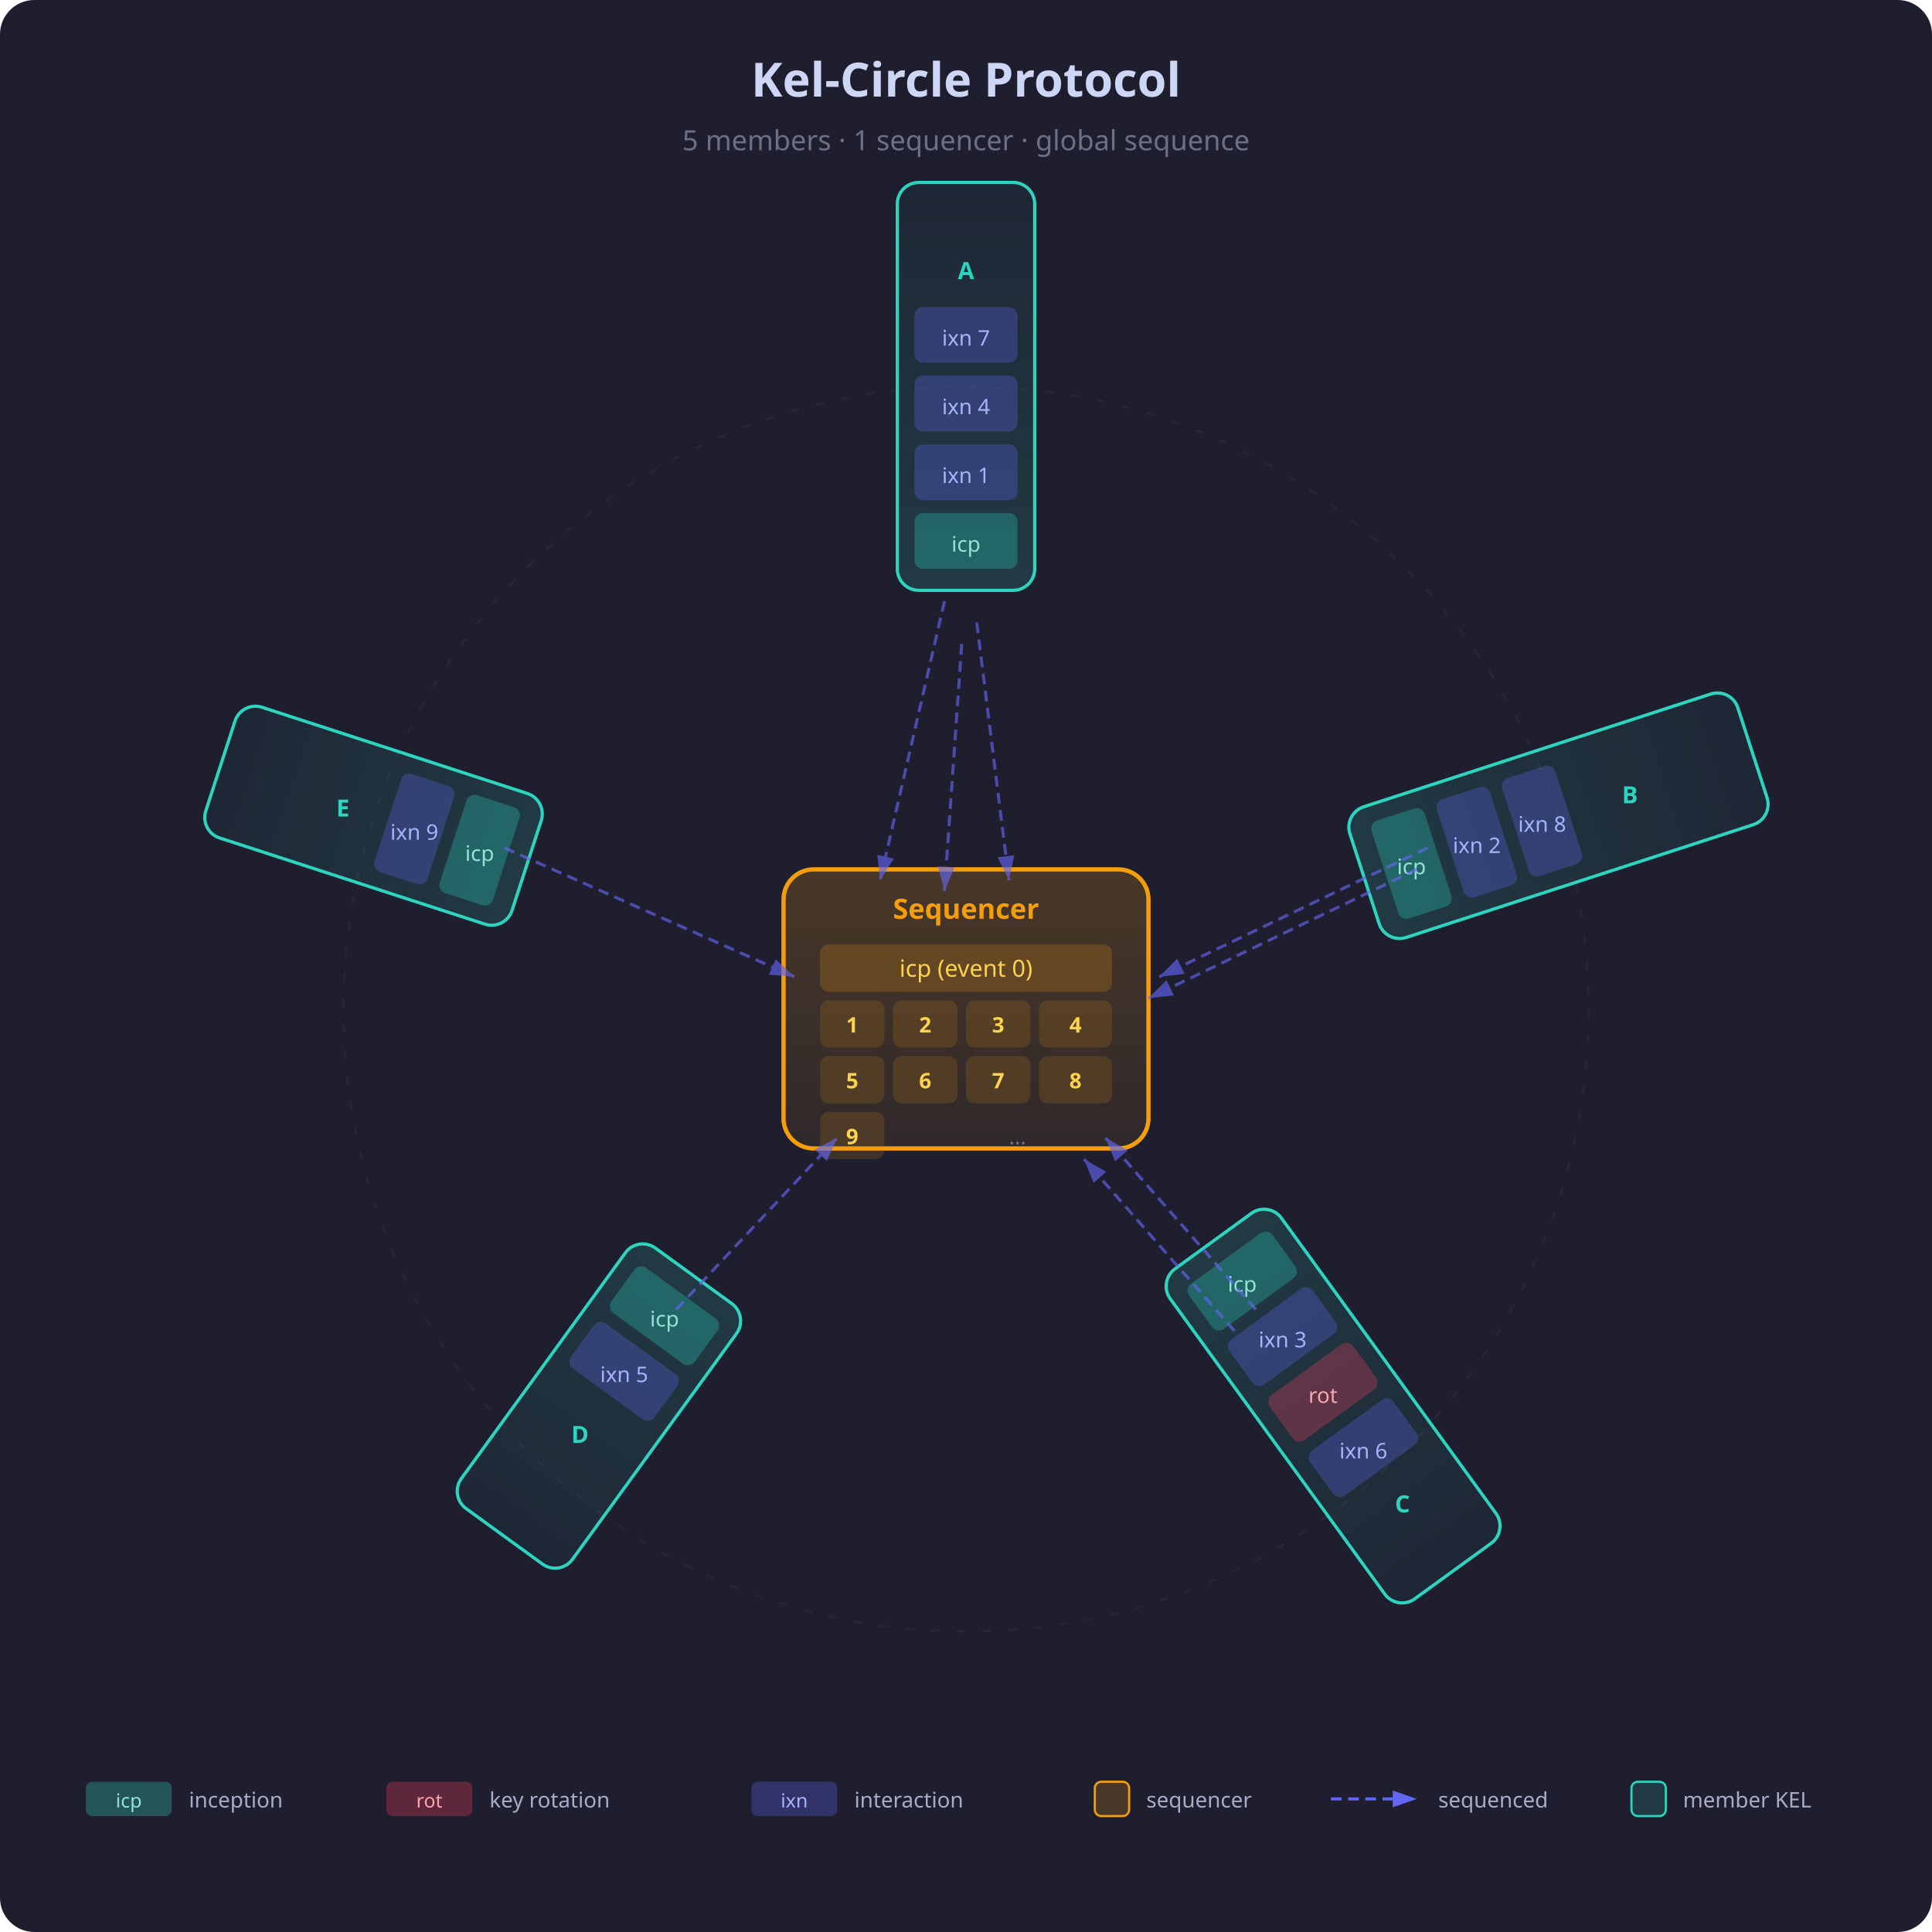
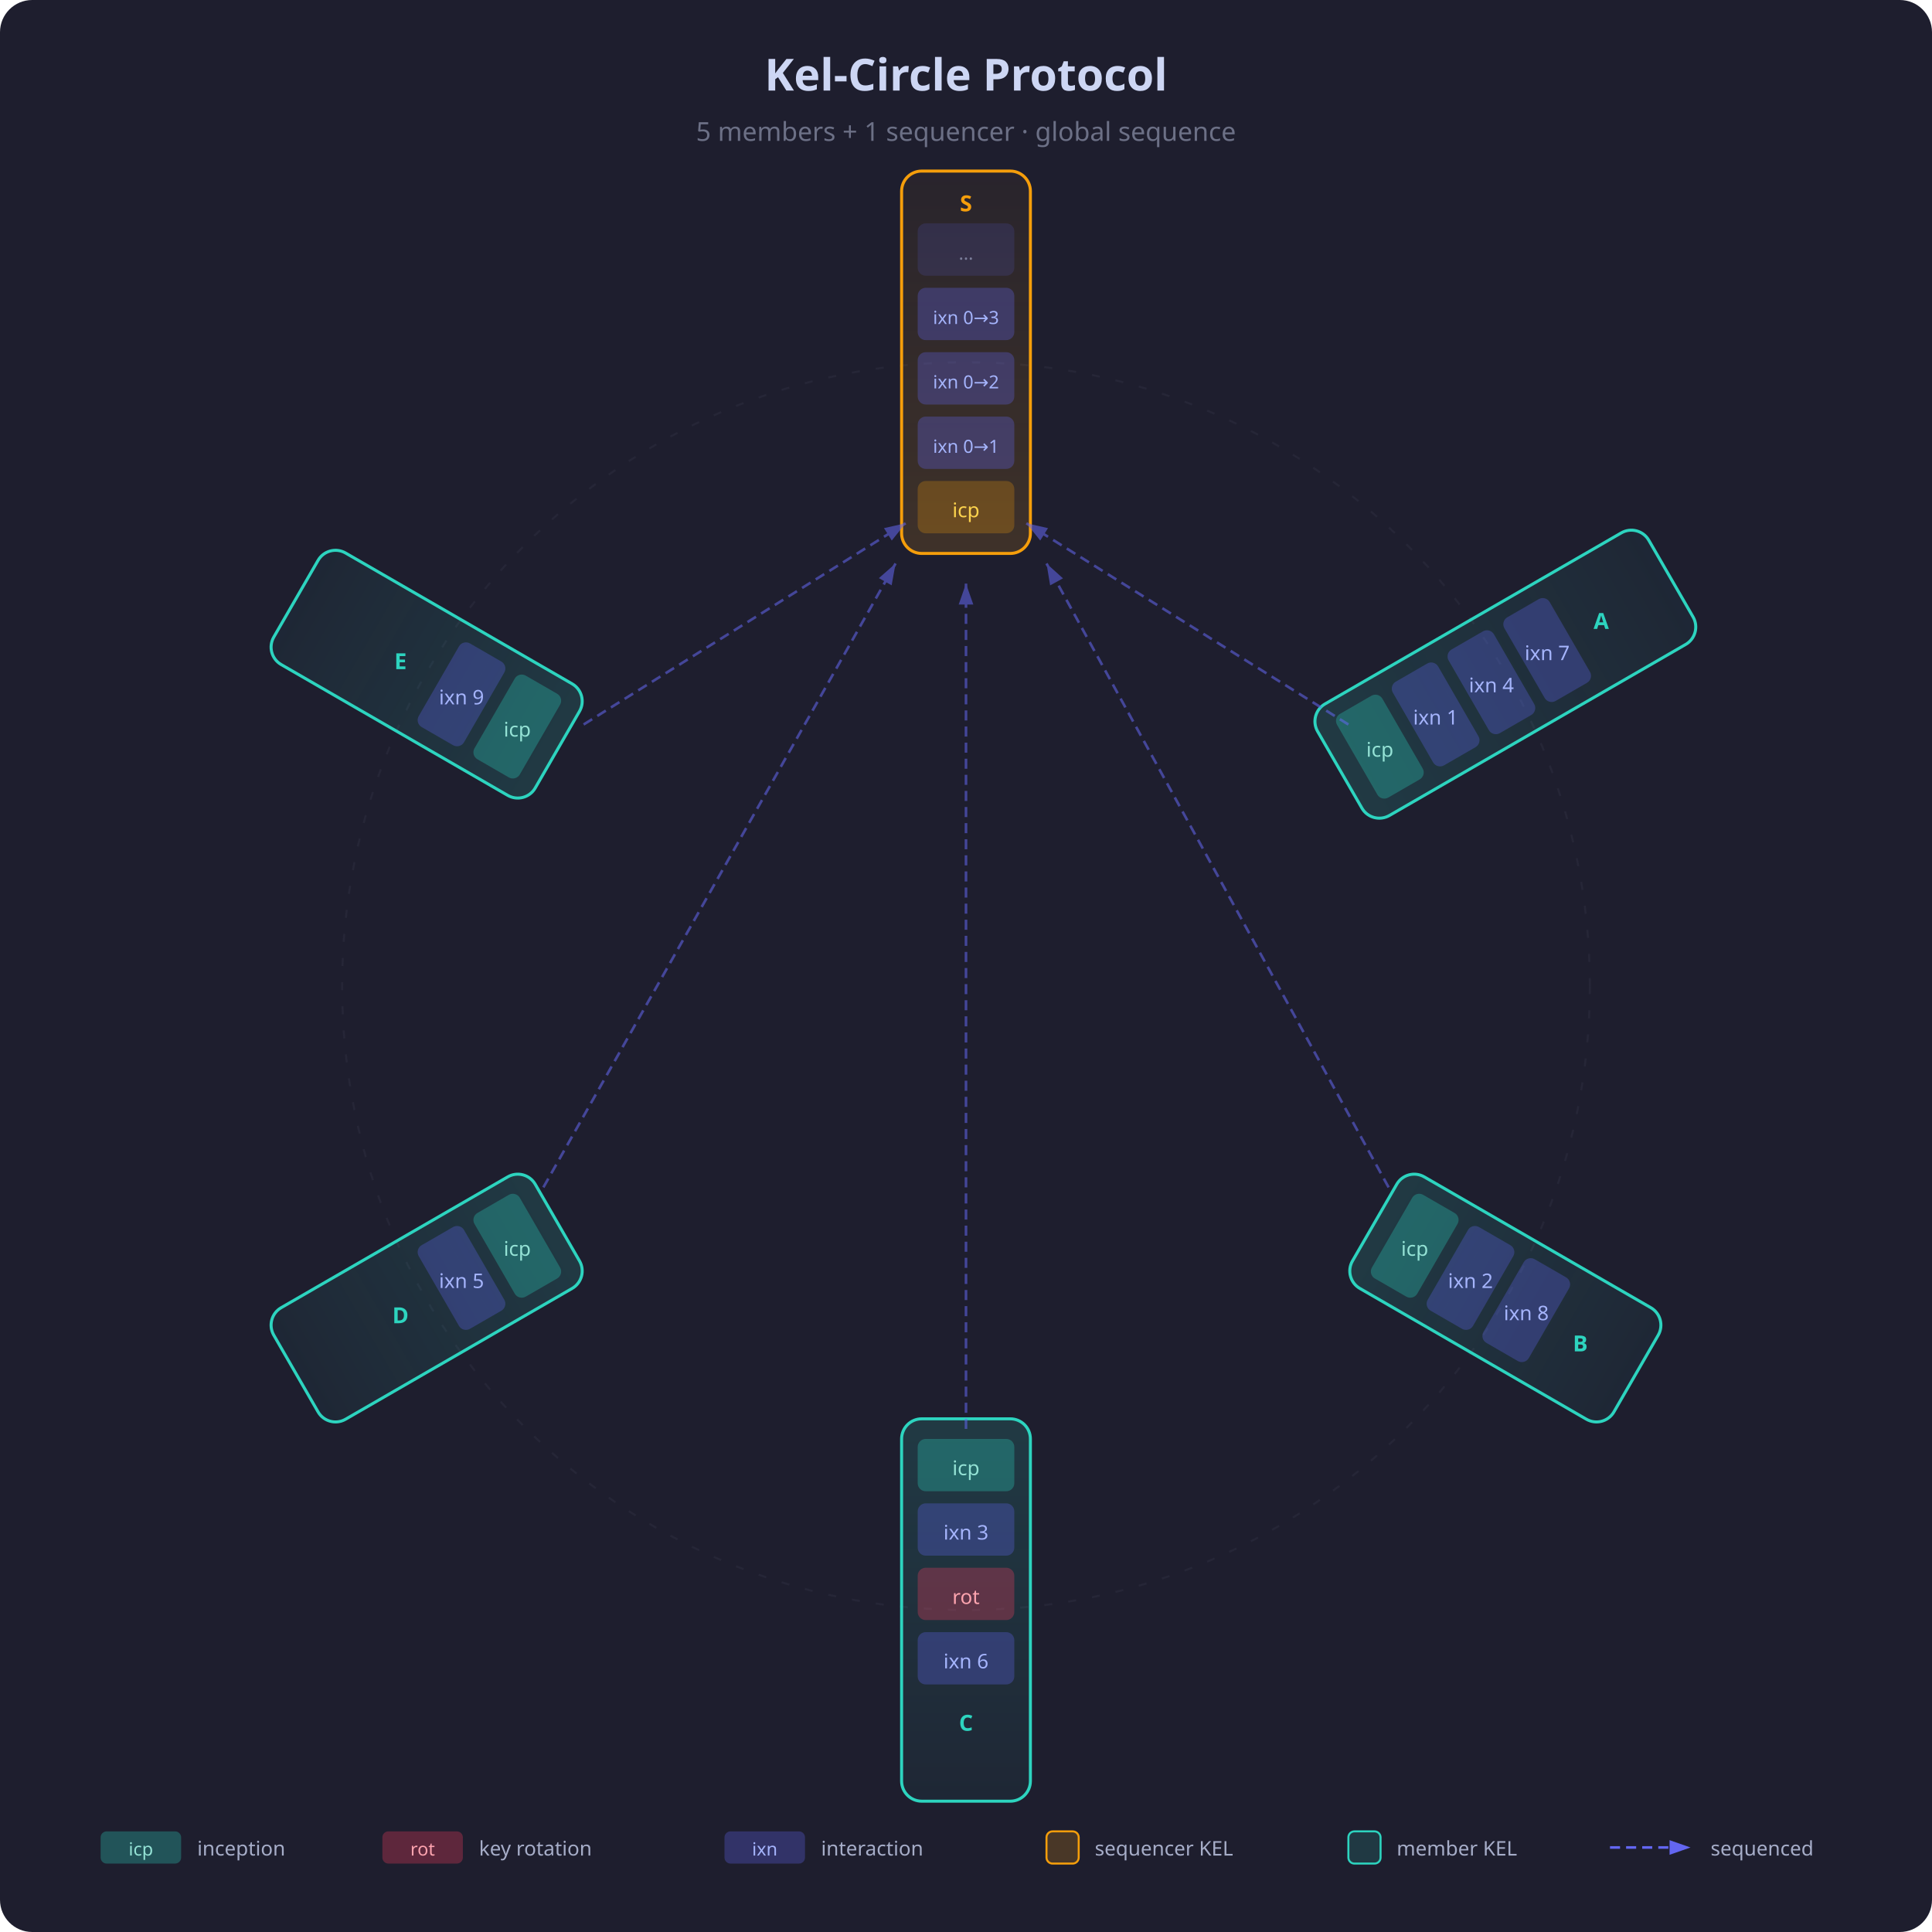
- <svg xmlns="http://www.w3.org/2000/svg" viewBox="0 0 900 900" font-family="'Segoe UI', system-ui, sans-serif">
+ <svg xmlns="http://www.w3.org/2000/svg" viewBox="0 0 960 960" font-family="'Segoe UI', system-ui, sans-serif">
  <defs>
    <linearGradient id="kelGrad" x1="0%" y1="0%" x2="0%" y2="100%">
      <stop offset="0%" stop-color="#2dd4bf" stop-opacity="0.15" />
      <stop offset="100%" stop-color="#2dd4bf" stop-opacity="0.05" />
    </linearGradient>
    <linearGradient id="seqGrad" x1="0%" y1="0%" x2="0%" y2="100%">
-       <stop offset="0%" stop-color="#f59e0b" stop-opacity="0.2" />
-       <stop offset="100%" stop-color="#f59e0b" stop-opacity="0.08" />
+       <stop offset="0%" stop-color="#f59e0b" stop-opacity="0.15" />
+       <stop offset="100%" stop-color="#f59e0b" stop-opacity="0.05" />
    </linearGradient>
    <marker id="arrow" viewBox="0 0 10 7" refX="10" refY="3.5" markerWidth="8" markerHeight="6" orient="auto-start-reverse">
      <polygon points="0 0, 10 3.5, 0 7" fill="#6366f1" />
    </marker>
  </defs>
-   <rect width="900" height="900" fill="#1e1e2e" rx="16" />
-   <text x="450" y="45" text-anchor="middle" fill="#cdd6f4" font-size="22" font-weight="600">Kel-Circle Protocol</text>
-   <text x="450" y="70" text-anchor="middle" fill="#6c7086" font-size="13">5 members · 1 sequencer · global sequence</text>
-   <circle cx="450" cy="470" r="290" fill="none" stroke="#313244" stroke-width="1" stroke-dasharray="4,8" opacity="0.4" />
-   <g transform="translate(450,180) rotate(180)">
+   <rect width="960" height="960" fill="#1e1e2e" rx="16" />
+   <text x="480" y="45" text-anchor="middle" fill="#cdd6f4" font-size="22" font-weight="600">Kel-Circle Protocol</text>
+   <text x="480" y="70" text-anchor="middle" fill="#6c7086" font-size="13">5 members + 1 sequencer · global sequence</text>
+   <circle cx="480" cy="490" r="310" fill="none" stroke="#313244" stroke-width="1" stroke-dasharray="4,8" opacity="0.4" />
+   <g transform="translate(480,180) rotate(180)">
+     <rect x="-32" y="-95" width="64" height="190" rx="10" fill="url(#seqGrad)" stroke="#f59e0b" stroke-width="1.5" />
+     <rect x="-24" y="-85" width="48" height="26" rx="4" fill="#f59e0b" fill-opacity="0.25" />
+     <text x="0" y="-67" text-anchor="middle" fill="#fcd34d" font-size="10" transform="rotate(180,0,-72)">icp</text>
+     <rect x="-24" y="-53" width="48" height="26" rx="4" fill="#6366f1" fill-opacity="0.3" />
+     <text x="0" y="-35" text-anchor="middle" fill="#a5b4fc" font-size="9" transform="rotate(180,0,-40)">ixn 0→1</text>
+     <rect x="-24" y="-21" width="48" height="26" rx="4" fill="#6366f1" fill-opacity="0.3" />
+     <text x="0" y="-3" text-anchor="middle" fill="#a5b4fc" font-size="9" transform="rotate(180,0,-8)">ixn 0→2</text>
+     <rect x="-24" y="11" width="48" height="26" rx="4" fill="#6366f1" fill-opacity="0.3" />
+     <text x="0" y="29" text-anchor="middle" fill="#a5b4fc" font-size="9" transform="rotate(180,0,24)">ixn 0→3</text>
+     <rect x="-24" y="43" width="48" height="26" rx="4" fill="#6366f1" fill-opacity="0.15" />
+     <text x="0" y="61" text-anchor="middle" fill="#7c7f9b" font-size="9" transform="rotate(180,0,56)">...</text>
+     <text x="0" y="85" text-anchor="middle" fill="#f59e0b" font-size="11" font-weight="700" transform="rotate(180,0,80)">S</text>
+   </g>
+   <g transform="translate(748,335) rotate(240)">
    <rect x="-32" y="-95" width="64" height="190" rx="10" fill="url(#kelGrad)" stroke="#2dd4bf" stroke-width="1.5" />
    <rect x="-24" y="-85" width="48" height="26" rx="4" fill="#2dd4bf" fill-opacity="0.3" />
-     <text x="0" y="-67" text-anchor="middle" fill="#94e2d5" font-size="10" transform="rotate(180,0,-72)">icp</text>
+     <text x="0" y="-67" text-anchor="middle" fill="#94e2d5" font-size="10" transform="rotate(120,0,-72)">icp</text>
    <rect x="-24" y="-53" width="48" height="26" rx="4" fill="#6366f1" fill-opacity="0.3" />
-     <text x="0" y="-35" text-anchor="middle" fill="#a5b4fc" font-size="10" transform="rotate(180,0,-40)">ixn 1</text>
+     <text x="0" y="-35" text-anchor="middle" fill="#a5b4fc" font-size="10" transform="rotate(120,0,-40)">ixn 1</text>
    <rect x="-24" y="-21" width="48" height="26" rx="4" fill="#6366f1" fill-opacity="0.3" />
-     <text x="0" y="-3" text-anchor="middle" fill="#a5b4fc" font-size="10" transform="rotate(180,0,-8)">ixn 4</text>
+     <text x="0" y="-3" text-anchor="middle" fill="#a5b4fc" font-size="10" transform="rotate(120,0,-8)">ixn 4</text>
    <rect x="-24" y="11" width="48" height="26" rx="4" fill="#6366f1" fill-opacity="0.3" />
-     <text x="0" y="29" text-anchor="middle" fill="#a5b4fc" font-size="10" transform="rotate(180,0,24)">ixn 7</text>
-     <text x="0" y="60" text-anchor="middle" fill="#2dd4bf" font-size="11" font-weight="600" transform="rotate(180,0,55)">A</text>
+     <text x="0" y="29" text-anchor="middle" fill="#a5b4fc" font-size="10" transform="rotate(120,0,24)">ixn 7</text>
+     <text x="0" y="60" text-anchor="middle" fill="#2dd4bf" font-size="11" font-weight="600" transform="rotate(120,0,55)">A</text>
  </g>
-   <g transform="translate(726,380) rotate(252)">
+   <g transform="translate(748,645) rotate(300)">
+     <rect x="-32" y="-75" width="64" height="150" rx="10" fill="url(#kelGrad)" stroke="#2dd4bf" stroke-width="1.5" />
+     <rect x="-24" y="-65" width="48" height="26" rx="4" fill="#2dd4bf" fill-opacity="0.3" />
+     <text x="0" y="-47" text-anchor="middle" fill="#94e2d5" font-size="10" transform="rotate(60,0,-52)">icp</text>
+     <rect x="-24" y="-33" width="48" height="26" rx="4" fill="#6366f1" fill-opacity="0.3" />
+     <text x="0" y="-15" text-anchor="middle" fill="#a5b4fc" font-size="10" transform="rotate(60,0,-20)">ixn 2</text>
+     <rect x="-24" y="-1" width="48" height="26" rx="4" fill="#6366f1" fill-opacity="0.3" />
+     <text x="0" y="17" text-anchor="middle" fill="#a5b4fc" font-size="10" transform="rotate(60,0,12)">ixn 8</text>
+     <text x="0" y="48" text-anchor="middle" fill="#2dd4bf" font-size="11" font-weight="600" transform="rotate(60,0,43)">B</text>
+   </g>
+   <g transform="translate(480,800) rotate(0)">
    <rect x="-32" y="-95" width="64" height="190" rx="10" fill="url(#kelGrad)" stroke="#2dd4bf" stroke-width="1.5" />
    <rect x="-24" y="-85" width="48" height="26" rx="4" fill="#2dd4bf" fill-opacity="0.3" />
-     <text x="0" y="-67" text-anchor="middle" fill="#94e2d5" font-size="10" transform="rotate(108,0,-72)">icp</text>
+     <text x="0" y="-67" text-anchor="middle" fill="#94e2d5" font-size="10">icp</text>
    <rect x="-24" y="-53" width="48" height="26" rx="4" fill="#6366f1" fill-opacity="0.3" />
-     <text x="0" y="-35" text-anchor="middle" fill="#a5b4fc" font-size="10" transform="rotate(108,0,-40)">ixn 2</text>
-     <rect x="-24" y="-21" width="48" height="26" rx="4" fill="#6366f1" fill-opacity="0.3" />
-     <text x="0" y="-3" text-anchor="middle" fill="#a5b4fc" font-size="10" transform="rotate(108,0,-8)">ixn 8</text>
-     <text x="0" y="40" text-anchor="middle" fill="#2dd4bf" font-size="11" font-weight="600" transform="rotate(108,0,35)">B</text>
+     <text x="0" y="-35" text-anchor="middle" fill="#a5b4fc" font-size="10">ixn 3</text>
+     <rect x="-24" y="-21" width="48" height="26" rx="4" fill="#f43f5e" fill-opacity="0.3" />
+     <text x="0" y="-3" text-anchor="middle" fill="#fda4af" font-size="10">rot</text>
+     <rect x="-24" y="11" width="48" height="26" rx="4" fill="#6366f1" fill-opacity="0.3" />
+     <text x="0" y="29" text-anchor="middle" fill="#a5b4fc" font-size="10">ixn 6</text>
+     <text x="0" y="60" text-anchor="middle" fill="#2dd4bf" font-size="11" font-weight="600">C</text>
  </g>
-   <g transform="translate(621,655) rotate(324)">
-     <rect x="-32" y="-95" width="64" height="190" rx="10" fill="url(#kelGrad)" stroke="#2dd4bf" stroke-width="1.5" />
-     <rect x="-24" y="-85" width="48" height="26" rx="4" fill="#2dd4bf" fill-opacity="0.3" />
-     <text x="0" y="-67" text-anchor="middle" fill="#94e2d5" font-size="10" transform="rotate(36,0,-72)">icp</text>
-     <rect x="-24" y="-53" width="48" height="26" rx="4" fill="#6366f1" fill-opacity="0.3" />
-     <text x="0" y="-35" text-anchor="middle" fill="#a5b4fc" font-size="10" transform="rotate(36,0,-40)">ixn 3</text>
-     <rect x="-24" y="-21" width="48" height="26" rx="4" fill="#f43f5e" fill-opacity="0.3" />
-     <text x="0" y="-3" text-anchor="middle" fill="#fda4af" font-size="10" transform="rotate(36,0,-8)">rot</text>
-     <rect x="-24" y="11" width="48" height="26" rx="4" fill="#6366f1" fill-opacity="0.3" />
-     <text x="0" y="29" text-anchor="middle" fill="#a5b4fc" font-size="10" transform="rotate(36,0,24)">ixn 6</text>
-     <text x="0" y="60" text-anchor="middle" fill="#2dd4bf" font-size="11" font-weight="600" transform="rotate(36,0,55)">C</text>
-   </g>
-   <g transform="translate(279,655) rotate(36)">
+   <g transform="translate(212,645) rotate(60)">
    <rect x="-32" y="-75" width="64" height="150" rx="10" fill="url(#kelGrad)" stroke="#2dd4bf" stroke-width="1.5" />
    <rect x="-24" y="-65" width="48" height="26" rx="4" fill="#2dd4bf" fill-opacity="0.3" />
-     <text x="0" y="-47" text-anchor="middle" fill="#94e2d5" font-size="10" transform="rotate(-36,0,-52)">icp</text>
+     <text x="0" y="-47" text-anchor="middle" fill="#94e2d5" font-size="10" transform="rotate(-60,0,-52)">icp</text>
    <rect x="-24" y="-33" width="48" height="26" rx="4" fill="#6366f1" fill-opacity="0.3" />
-     <text x="0" y="-15" text-anchor="middle" fill="#a5b4fc" font-size="10" transform="rotate(-36,0,-20)">ixn 5</text>
-     <text x="0" y="20" text-anchor="middle" fill="#2dd4bf" font-size="11" font-weight="600" transform="rotate(-36,0,15)">D</text>
+     <text x="0" y="-15" text-anchor="middle" fill="#a5b4fc" font-size="10" transform="rotate(-60,0,-20)">ixn 5</text>
+     <text x="0" y="20" text-anchor="middle" fill="#2dd4bf" font-size="11" font-weight="600" transform="rotate(-60,0,15)">D</text>
  </g>
-   <g transform="translate(174,380) rotate(108)">
+   <g transform="translate(212,335) rotate(120)">
    <rect x="-32" y="-75" width="64" height="150" rx="10" fill="url(#kelGrad)" stroke="#2dd4bf" stroke-width="1.5" />
    <rect x="-24" y="-65" width="48" height="26" rx="4" fill="#2dd4bf" fill-opacity="0.3" />
-     <text x="0" y="-47" text-anchor="middle" fill="#94e2d5" font-size="10" transform="rotate(-108,0,-52)">icp</text>
+     <text x="0" y="-47" text-anchor="middle" fill="#94e2d5" font-size="10" transform="rotate(-120,0,-52)">icp</text>
    <rect x="-24" y="-33" width="48" height="26" rx="4" fill="#6366f1" fill-opacity="0.3" />
-     <text x="0" y="-15" text-anchor="middle" fill="#a5b4fc" font-size="10" transform="rotate(-108,0,-20)">ixn 9</text>
-     <text x="0" y="20" text-anchor="middle" fill="#2dd4bf" font-size="11" font-weight="600" transform="rotate(-108,0,15)">E</text>
+     <text x="0" y="-15" text-anchor="middle" fill="#a5b4fc" font-size="10" transform="rotate(-120,0,-20)">ixn 9</text>
+     <text x="0" y="20" text-anchor="middle" fill="#2dd4bf" font-size="11" font-weight="600" transform="rotate(-120,0,15)">E</text>
  </g>
-   <g transform="translate(450,470)">
-     <rect x="-85" y="-65" width="170" height="130" rx="14" fill="url(#seqGrad)" stroke="#f59e0b" stroke-width="2" />
-     <text x="0" y="-42" text-anchor="middle" fill="#f59e0b" font-size="13" font-weight="700">Sequencer</text>
-     <rect x="-68" y="-30" width="136" height="22" rx="4" fill="#f59e0b" fill-opacity="0.2" />
-     <text x="0" y="-15" text-anchor="middle" fill="#fcd34d" font-size="11">icp (event 0)</text>
-     <rect x="-68" y="-4" width="30" height="22" rx="4" fill="#f59e0b" fill-opacity="0.15" />
-     <text x="-53" y="11" text-anchor="middle" fill="#fcd34d" font-size="10" font-weight="600">1</text>
-     <rect x="-34" y="-4" width="30" height="22" rx="4" fill="#f59e0b" fill-opacity="0.15" />
-     <text x="-19" y="11" text-anchor="middle" fill="#fcd34d" font-size="10" font-weight="600">2</text>
-     <rect x="0" y="-4" width="30" height="22" rx="4" fill="#f59e0b" fill-opacity="0.15" />
-     <text x="15" y="11" text-anchor="middle" fill="#fcd34d" font-size="10" font-weight="600">3</text>
-     <rect x="34" y="-4" width="34" height="22" rx="4" fill="#f59e0b" fill-opacity="0.15" />
-     <text x="51" y="11" text-anchor="middle" fill="#fcd34d" font-size="10" font-weight="600">4</text>
-     <rect x="-68" y="22" width="30" height="22" rx="4" fill="#f59e0b" fill-opacity="0.15" />
-     <text x="-53" y="37" text-anchor="middle" fill="#fcd34d" font-size="10" font-weight="600">5</text>
-     <rect x="-34" y="22" width="30" height="22" rx="4" fill="#f59e0b" fill-opacity="0.15" />
-     <text x="-19" y="37" text-anchor="middle" fill="#fcd34d" font-size="10" font-weight="600">6</text>
-     <rect x="0" y="22" width="30" height="22" rx="4" fill="#f59e0b" fill-opacity="0.15" />
-     <text x="15" y="37" text-anchor="middle" fill="#fcd34d" font-size="10" font-weight="600">7</text>
-     <rect x="34" y="22" width="34" height="22" rx="4" fill="#f59e0b" fill-opacity="0.15" />
-     <text x="51" y="37" text-anchor="middle" fill="#fcd34d" font-size="10" font-weight="600">8</text>
-     <rect x="-68" y="48" width="30" height="22" rx="4" fill="#f59e0b" fill-opacity="0.15" />
-     <text x="-53" y="63" text-anchor="middle" fill="#fcd34d" font-size="10" font-weight="600">9</text>
-     <text x="20" y="63" fill="#6c7086" font-size="10">...</text>
-   </g>
-   <line x1="440" y1="280" x2="410" y2="410" stroke="#6366f1" stroke-width="1.4" stroke-dasharray="5,3" marker-end="url(#arrow)" opacity="0.65" />
-   <line x1="665" y1="395" x2="540" y2="455" stroke="#6366f1" stroke-width="1.4" stroke-dasharray="5,3" marker-end="url(#arrow)" opacity="0.65" />
-   <line x1="585" y1="610" x2="515" y2="530" stroke="#6366f1" stroke-width="1.4" stroke-dasharray="5,3" marker-end="url(#arrow)" opacity="0.65" />
-   <line x1="455" y1="290" x2="470" y2="410" stroke="#6366f1" stroke-width="1.4" stroke-dasharray="5,3" marker-end="url(#arrow)" opacity="0.65" />
-   <line x1="315" y1="610" x2="390" y2="530" stroke="#6366f1" stroke-width="1.4" stroke-dasharray="5,3" marker-end="url(#arrow)" opacity="0.65" />
-   <line x1="575" y1="620" x2="505" y2="540" stroke="#6366f1" stroke-width="1.4" stroke-dasharray="5,3" marker-end="url(#arrow)" opacity="0.65" />
-   <line x1="448" y1="300" x2="440" y2="415" stroke="#6366f1" stroke-width="1.4" stroke-dasharray="5,3" marker-end="url(#arrow)" opacity="0.65" />
-   <line x1="660" y1="405" x2="535" y2="465" stroke="#6366f1" stroke-width="1.4" stroke-dasharray="5,3" marker-end="url(#arrow)" opacity="0.65" />
-   <line x1="235" y1="395" x2="370" y2="455" stroke="#6366f1" stroke-width="1.4" stroke-dasharray="5,3" marker-end="url(#arrow)" opacity="0.65" />
-   <g transform="translate(40,830)">
+   <line x1="670" y1="360" x2="510" y2="260" stroke="#6366f1" stroke-width="1.3" stroke-dasharray="5,3" marker-end="url(#arrow)" opacity="0.55" />
+   <line x1="690" y1="590" x2="520" y2="280" stroke="#6366f1" stroke-width="1.3" stroke-dasharray="5,3" marker-end="url(#arrow)" opacity="0.55" />
+   <line x1="480" y1="710" x2="480" y2="290" stroke="#6366f1" stroke-width="1.3" stroke-dasharray="5,3" marker-end="url(#arrow)" opacity="0.55" />
+   <line x1="270" y1="590" x2="445" y2="280" stroke="#6366f1" stroke-width="1.3" stroke-dasharray="5,3" marker-end="url(#arrow)" opacity="0.55" />
+   <line x1="290" y1="360" x2="450" y2="260" stroke="#6366f1" stroke-width="1.3" stroke-dasharray="5,3" marker-end="url(#arrow)" opacity="0.55" />
+   <g transform="translate(50,910)">
    <rect x="0" y="0" width="40" height="16" rx="3" fill="#2dd4bf" fill-opacity="0.3" />
    <text x="20" y="12" text-anchor="middle" fill="#94e2d5" font-size="9">icp</text>
    <text x="48" y="12" fill="#a6adc8" font-size="10">inception</text>
    <rect x="140" y="0" width="40" height="16" rx="3" fill="#f43f5e" fill-opacity="0.3" />
    <text x="160" y="12" text-anchor="middle" fill="#fda4af" font-size="9">rot</text>
    <text x="188" y="12" fill="#a6adc8" font-size="10">key rotation</text>
    <rect x="310" y="0" width="40" height="16" rx="3" fill="#6366f1" fill-opacity="0.3" />
    <text x="330" y="12" text-anchor="middle" fill="#a5b4fc" font-size="9">ixn</text>
    <text x="358" y="12" fill="#a6adc8" font-size="10">interaction</text>
    <rect x="470" y="0" width="16" height="16" rx="3" fill="#f59e0b" fill-opacity="0.2" stroke="#f59e0b" stroke-width="1" />
-     <text x="494" y="12" fill="#a6adc8" font-size="10">sequencer</text>
-     <line x1="580" y1="8" x2="620" y2="8" stroke="#6366f1" stroke-width="1.4" stroke-dasharray="5,3" marker-end="url(#arrow)" />
-     <text x="630" y="12" fill="#a6adc8" font-size="10">sequenced</text>
-     <rect x="720" y="0" width="16" height="16" rx="3" fill="#2dd4bf" fill-opacity="0.15" stroke="#2dd4bf" stroke-width="1" />
-     <text x="744" y="12" fill="#a6adc8" font-size="10">member KEL</text>
+     <text x="494" y="12" fill="#a6adc8" font-size="10">sequencer KEL</text>
+     <rect x="620" y="0" width="16" height="16" rx="3" fill="#2dd4bf" fill-opacity="0.15" stroke="#2dd4bf" stroke-width="1" />
+     <text x="644" y="12" fill="#a6adc8" font-size="10">member KEL</text>
+     <line x1="750" y1="8" x2="790" y2="8" stroke="#6366f1" stroke-width="1.3" stroke-dasharray="5,3" marker-end="url(#arrow)" />
+     <text x="800" y="12" fill="#a6adc8" font-size="10">sequenced</text>
  </g>
</svg>
